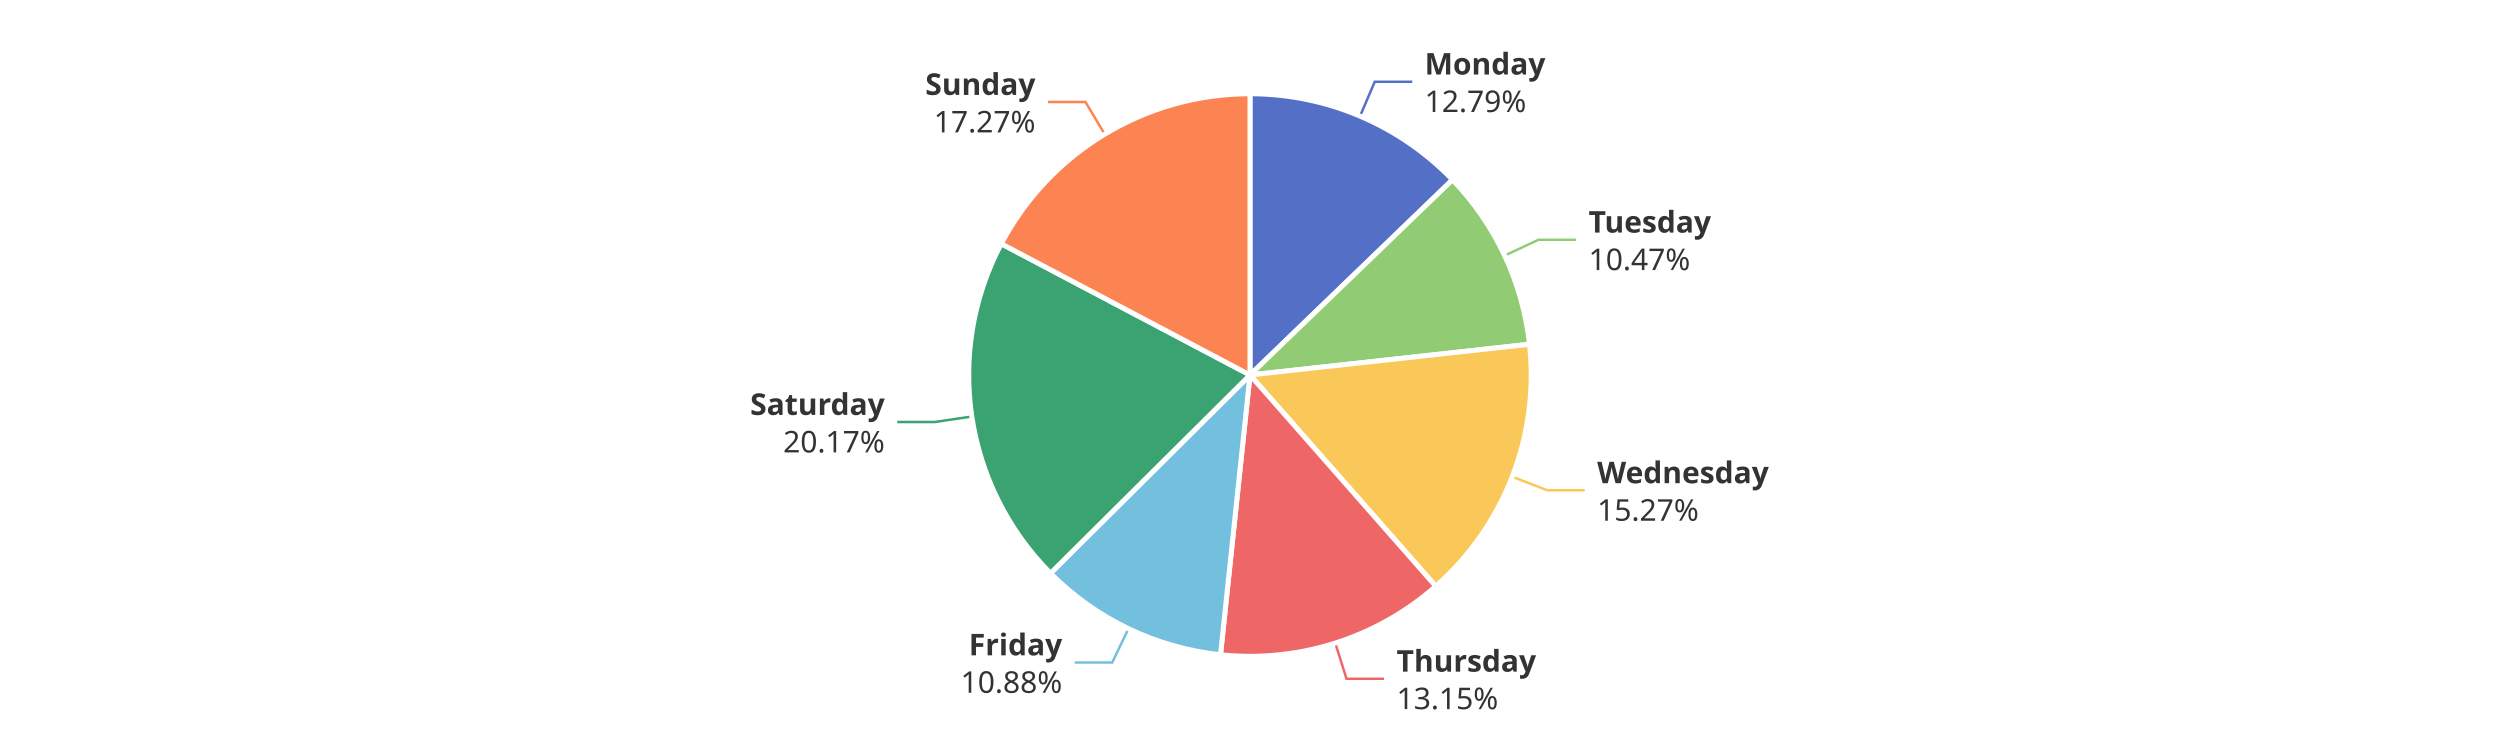
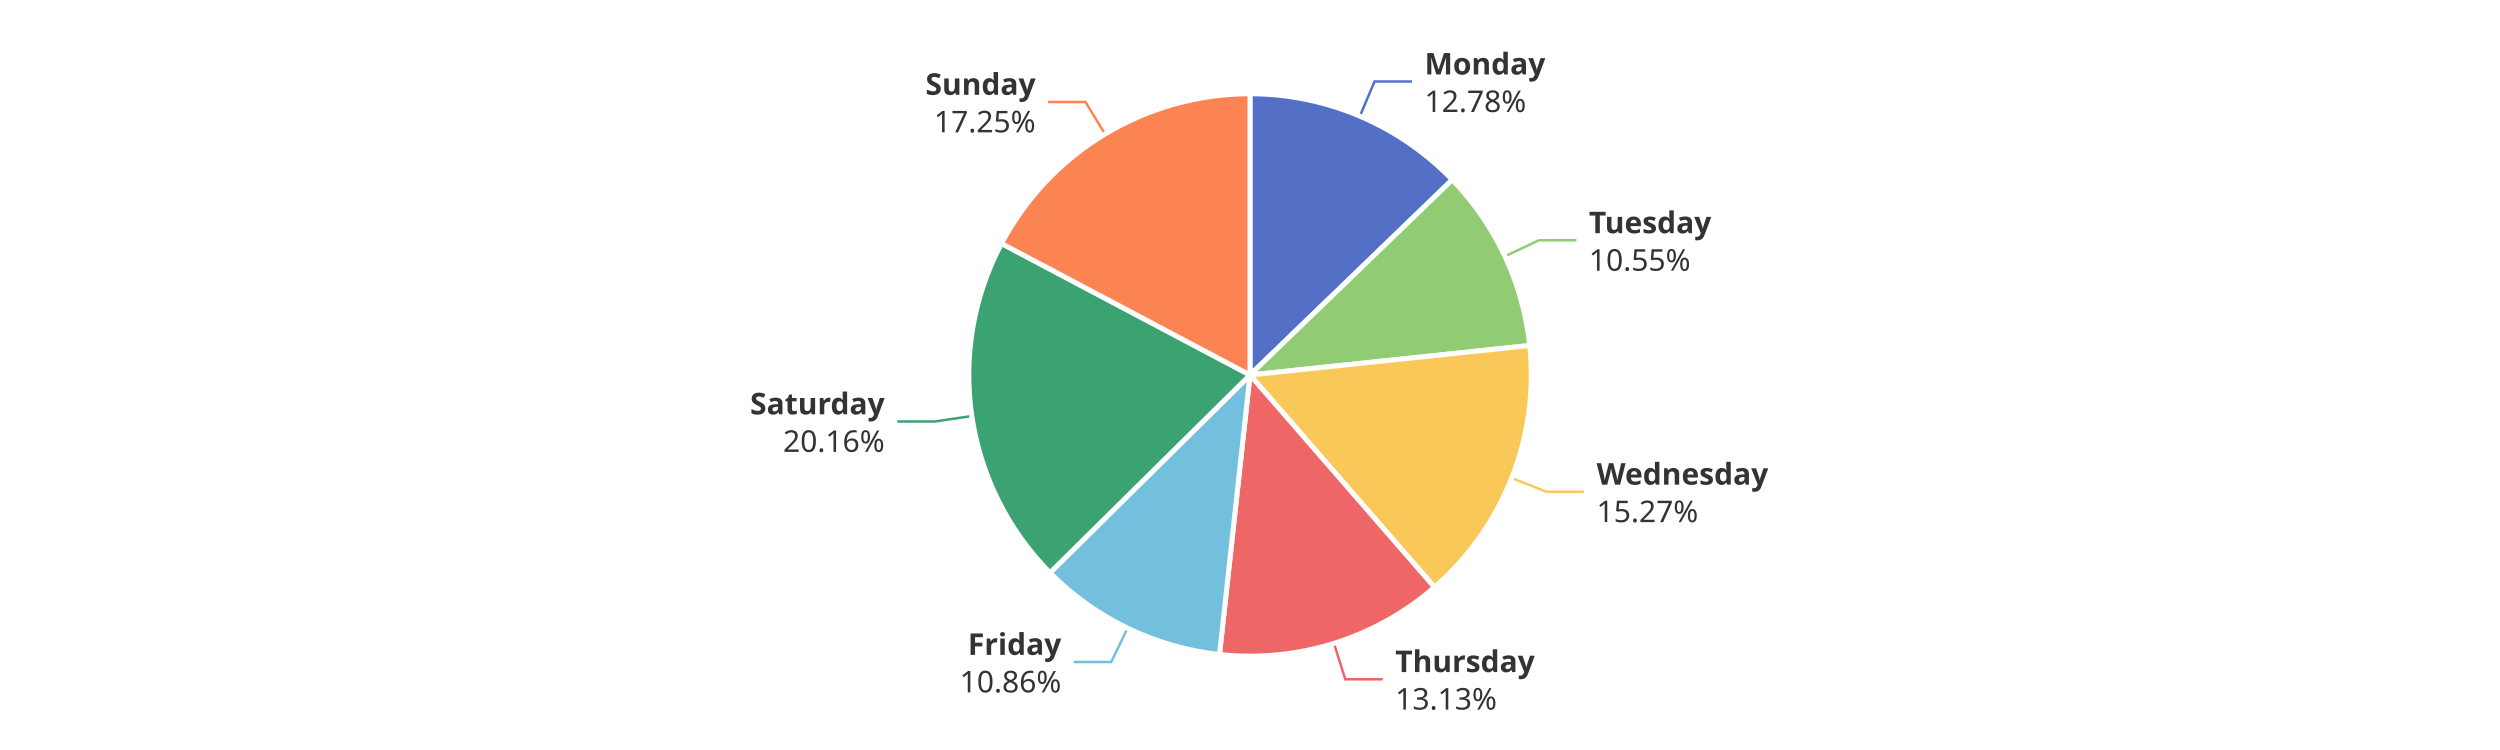
<svg xmlns="http://www.w3.org/2000/svg" width="1000" height="300" version="1.1" baseProfile="full" viewBox="0 0 1000 300">
  <rect width="1000" height="300" x="0" y="0" id="0" fill="#ffffff" />
-   <polyline points="544 46.5 549.9 32.7 564.9 32.7" fill="none" stroke="#5470c6" />
-   <polyline points="601.9 102.2 615.4 95.9 630.4 95.9" fill="none" stroke="#91cc75" />
-   <polyline points="604.9 190.7 618.9 196.1 633.9 196.1" fill="none" stroke="#fac858" />
-   <polyline points="534.1 257.2 538.6 271.5 553.6 271.5" fill="none" stroke="#ee6666" />
-   <polyline points="451.4 251.4 444.9 265 429.9 265" fill="none" stroke="#73c0de" />
-   <polyline points="388.7 166.6 373.9 168.8 358.9 168.8" fill="none" stroke="#3ba272" />
-   <polyline points="441.9 53.7 434.2 40.8 419.2 40.8" fill="none" stroke="#fc8452" />
-   <path d="M500 37.5A112.5 112.5 0 0 1 581 71.9L500 150Z" fill="#5470c6" stroke="#fff" stroke-width="2" stroke-linejoin="round" />
-   <path d="M581 71.9A112.5 112.5 0 0 1 611.8 137.7L500 150Z" fill="#91cc75" stroke="#fff" stroke-width="2" stroke-linejoin="round" />
-   <path d="M611.8 137.7A112.5 112.5 0 0 1 574.3 234.5L500 150Z" fill="#fac858" stroke="#fff" stroke-width="2" stroke-linejoin="round" />
-   <path d="M574.3 234.5A112.5 112.5 0 0 1 488.2 261.9L500 150Z" fill="#ee6666" stroke="#fff" stroke-width="2" stroke-linejoin="round" />
-   <path d="M488.2 261.9A112.5 112.5 0 0 1 420.2 229.3L500 150Z" fill="#73c0de" stroke="#fff" stroke-width="2" stroke-linejoin="round" />
-   <path d="M420.2 229.3A112.5 112.5 0 0 1 400.5 97.5L500 150Z" fill="#3ba272" stroke="#fff" stroke-width="2" stroke-linejoin="round" />
-   <path d="M400.5 97.5A112.5 112.5 0 0 1 500 37.5L500 150Z" fill="#fc8452" stroke="#fff" stroke-width="2" stroke-linejoin="round" />
-   <path d="M0 -15l42.8 0l0 30l-42.8 0Z" transform="translate(569.8586 32.6528)" fill="none" />
-   <text dominant-baseline="central" text-anchor="start" style="font-size:12px;font-family:sans-serif;font-weight:bold;" y="-7.5" transform="translate(569.8586 32.6528)" fill="#333" stroke="rgb(255,255,255)" stroke-width="2" paint-order="stroke" stroke-miterlimit="2">Monday</text>
-   <text dominant-baseline="central" text-anchor="start" style="font-size:12px;font-family:sans-serif;" y="7.5" transform="translate(569.8586 32.6528)" fill="#333" stroke="rgb(255,255,255)" stroke-width="2" paint-order="stroke" stroke-miterlimit="2">12.79%</text>
-   <path d="M0 -15l46.2 0l0 30l-46.2 0Z" transform="translate(635.4445 95.8813)" fill="none" />
-   <text dominant-baseline="central" text-anchor="start" style="font-size:12px;font-family:sans-serif;font-weight:bold;" y="-7.5" transform="translate(635.4445 95.8813)" fill="#333" stroke="rgb(255,255,255)" stroke-width="2" paint-order="stroke" stroke-miterlimit="2">Tuesday</text>
-   <text dominant-baseline="central" text-anchor="start" style="font-size:12px;font-family:sans-serif;" y="7.5" transform="translate(635.4445 95.8813)" fill="#333" stroke="rgb(255,255,255)" stroke-width="2" paint-order="stroke" stroke-miterlimit="2">10.47%</text>
-   <path d="M0 -15l63.6 0l0 30l-63.6 0Z" transform="translate(638.8625 196.1297)" fill="none" />
-   <text dominant-baseline="central" text-anchor="start" style="font-size:12px;font-family:sans-serif;font-weight:bold;" y="-7.5" transform="translate(638.8625 196.1297)" fill="#333" stroke="rgb(255,255,255)" stroke-width="2" paint-order="stroke" stroke-miterlimit="2">Wednesday</text>
-   <text dominant-baseline="central" text-anchor="start" style="font-size:12px;font-family:sans-serif;" y="7.5" transform="translate(638.8625 196.1297)" fill="#333" stroke="rgb(255,255,255)" stroke-width="2" paint-order="stroke" stroke-miterlimit="2">15.27%</text>
-   <path d="M0 -15l50.2 0l0 30l-50.2 0Z" transform="translate(558.6333 271.5061)" fill="none" />
-   <text dominant-baseline="central" text-anchor="start" style="font-size:12px;font-family:sans-serif;font-weight:bold;" y="-7.5" transform="translate(558.6333 271.5061)" fill="#333" stroke="rgb(255,255,255)" stroke-width="2" paint-order="stroke" stroke-miterlimit="2">Thursday</text>
-   <text dominant-baseline="central" text-anchor="start" style="font-size:12px;font-family:sans-serif;" y="7.5" transform="translate(558.6333 271.5061)" fill="#333" stroke="rgb(255,255,255)" stroke-width="2" paint-order="stroke" stroke-miterlimit="2">13.15%</text>
-   <path d="M-40.9 -15l40.9 0l0 30l-40.9 0Z" transform="translate(424.8861 264.9726)" fill="none" />
-   <text dominant-baseline="central" text-anchor="end" style="font-size:12px;font-family:sans-serif;font-weight:bold;" y="-7.5" transform="translate(424.8861 264.9726)" fill="#333" stroke="rgb(255,255,255)" stroke-width="2" paint-order="stroke" stroke-miterlimit="2">Friday</text>
-   <text dominant-baseline="central" text-anchor="end" style="font-size:12px;font-family:sans-serif;" y="7.5" transform="translate(424.8861 264.9726)" fill="#333" stroke="rgb(255,255,255)" stroke-width="2" paint-order="stroke" stroke-miterlimit="2">10.88%</text>
-   <path d="M-48.2 -15l48.2 0l0 30l-48.2 0Z" transform="translate(353.8959 168.8152)" fill="none" />
-   <text dominant-baseline="central" text-anchor="end" style="font-size:12px;font-family:sans-serif;font-weight:bold;" y="-7.5" transform="translate(353.8959 168.8152)" fill="#333" stroke="rgb(255,255,255)" stroke-width="2" paint-order="stroke" stroke-miterlimit="2">Saturday</text>
-   <text dominant-baseline="central" text-anchor="end" style="font-size:12px;font-family:sans-serif;" y="7.5" transform="translate(353.8959 168.8152)" fill="#333" stroke="rgb(255,255,255)" stroke-width="2" paint-order="stroke" stroke-miterlimit="2">20.17%</text>
-   <path d="M-40.9 -15l40.9 0l0 30l-40.9 0Z" transform="translate(414.1746 40.8063)" fill="none" />
-   <text dominant-baseline="central" text-anchor="end" style="font-size:12px;font-family:sans-serif;font-weight:bold;" y="-7.5" transform="translate(414.1746 40.8063)" fill="#333" stroke="rgb(255,255,255)" stroke-width="2" paint-order="stroke" stroke-miterlimit="2">Sunday</text>
-   <text dominant-baseline="central" text-anchor="end" style="font-size:12px;font-family:sans-serif;" y="7.5" transform="translate(414.1746 40.8063)" fill="#333" stroke="rgb(255,255,255)" stroke-width="2" paint-order="stroke" stroke-miterlimit="2">17.27%</text>
+   <polyline points="544 46.4 549.8 32.6 564.8 32.6" fill="none" stroke="#5470c6" />
+   <polyline points="602 102.5 615.6 96.1 630.6 96.1" fill="none" stroke="#91cc75" />
+   <polyline points="604.7 191.2 618.6 196.7 633.6 196.7" fill="none" stroke="#fac858" />
+   <polyline points="533.6 257.4 538.1 271.7 553.1 271.7" fill="none" stroke="#ee6666" />
+   <polyline points="451 251.3 444.5 264.8 429.5 264.8" fill="none" stroke="#73c0de" />
+   <polyline points="388.7 166.4 373.9 168.6 358.9 168.6" fill="none" stroke="#3ba272" />
+   <polyline points="442 53.6 434.2 40.8 419.2 40.8" fill="none" stroke="#fc8452" />
+   <path d="M500 37.5A112.5 112.5 0 0 1 580.9 71.9L500 150Z" fill="#5470c6" stroke="#fff" stroke-width="2" stroke-linejoin="round" />
+   <path d="M580.9 71.9A112.5 112.5 0 0 1 611.9 138.2L500 150Z" fill="#91cc75" stroke="#fff" stroke-width="2" stroke-linejoin="round" />
+   <path d="M611.9 138.2A112.5 112.5 0 0 1 573.8 234.9L500 150Z" fill="#fac858" stroke="#fff" stroke-width="2" stroke-linejoin="round" />
+   <path d="M573.8 234.9A112.5 112.5 0 0 1 487.8 261.8L500 150Z" fill="#ee6666" stroke="#fff" stroke-width="2" stroke-linejoin="round" />
+   <path d="M487.8 261.8A112.5 112.5 0 0 1 420 229.1L500 150Z" fill="#73c0de" stroke="#fff" stroke-width="2" stroke-linejoin="round" />
+   <path d="M420 229.1A112.5 112.5 0 0 1 400.6 97.4L500 150Z" fill="#3ba272" stroke="#fff" stroke-width="2" stroke-linejoin="round" />
+   <path d="M400.6 97.4A112.5 112.5 0 0 1 500 37.5L500 150Z" fill="#fc8452" stroke="#fff" stroke-width="2" stroke-linejoin="round" />
+   <path d="M0 -15l42.8 0l0 30l-42.8 0Z" transform="translate(569.8311 32.6411)" fill="none" />
+   <text dominant-baseline="central" text-anchor="start" style="font-size:12px;font-family:sans-serif;font-weight:bold;" y="-7.5" transform="translate(569.8311 32.6411)" fill="#333" stroke="rgb(255,255,255)" stroke-width="2" paint-order="stroke" stroke-miterlimit="2">Monday</text>
+   <text dominant-baseline="central" text-anchor="start" style="font-size:12px;font-family:sans-serif;" y="7.5" transform="translate(569.8311 32.6411)" fill="#333" stroke="rgb(255,255,255)" stroke-width="2" paint-order="stroke" stroke-miterlimit="2">12.78%</text>
+   <path d="M0 -15l46.2 0l0 30l-46.2 0Z" transform="translate(635.5585 96.1252)" fill="none" />
+   <text dominant-baseline="central" text-anchor="start" style="font-size:12px;font-family:sans-serif;font-weight:bold;" y="-7.5" transform="translate(635.5585 96.1252)" fill="#333" stroke="rgb(255,255,255)" stroke-width="2" paint-order="stroke" stroke-miterlimit="2">Tuesday</text>
+   <text dominant-baseline="central" text-anchor="start" style="font-size:12px;font-family:sans-serif;" y="7.5" transform="translate(635.5585 96.1252)" fill="#333" stroke="rgb(255,255,255)" stroke-width="2" paint-order="stroke" stroke-miterlimit="2">10.55%</text>
+   <path d="M0 -15l63.6 0l0 30l-63.6 0Z" transform="translate(638.6403 196.6982)" fill="none" />
+   <text dominant-baseline="central" text-anchor="start" style="font-size:12px;font-family:sans-serif;font-weight:bold;" y="-7.5" transform="translate(638.6403 196.6982)" fill="#333" stroke="rgb(255,255,255)" stroke-width="2" paint-order="stroke" stroke-miterlimit="2">Wednesday</text>
+   <text dominant-baseline="central" text-anchor="start" style="font-size:12px;font-family:sans-serif;" y="7.5" transform="translate(638.6403 196.6982)" fill="#333" stroke="rgb(255,255,255)" stroke-width="2" paint-order="stroke" stroke-miterlimit="2">15.27%</text>
+   <path d="M0 -15l50.2 0l0 30l-50.2 0Z" transform="translate(558.1059 271.6725)" fill="none" />
+   <text dominant-baseline="central" text-anchor="start" style="font-size:12px;font-family:sans-serif;font-weight:bold;" y="-7.5" transform="translate(558.1059 271.6725)" fill="#333" stroke="rgb(255,255,255)" stroke-width="2" paint-order="stroke" stroke-miterlimit="2">Thursday</text>
+   <text dominant-baseline="central" text-anchor="start" style="font-size:12px;font-family:sans-serif;" y="7.5" transform="translate(558.1059 271.6725)" fill="#333" stroke="rgb(255,255,255)" stroke-width="2" paint-order="stroke" stroke-miterlimit="2">13.13%</text>
+   <path d="M-40.9 -15l40.9 0l0 30l-40.9 0Z" transform="translate(424.5149 264.794)" fill="none" />
+   <text dominant-baseline="central" text-anchor="end" style="font-size:12px;font-family:sans-serif;font-weight:bold;" y="-7.5" transform="translate(424.5149 264.794)" fill="#333" stroke="rgb(255,255,255)" stroke-width="2" paint-order="stroke" stroke-miterlimit="2">Friday</text>
+   <text dominant-baseline="central" text-anchor="end" style="font-size:12px;font-family:sans-serif;" y="7.5" transform="translate(424.5149 264.794)" fill="#333" stroke="rgb(255,255,255)" stroke-width="2" paint-order="stroke" stroke-miterlimit="2">10.86%</text>
+   <path d="M-48.2 -15l48.2 0l0 30l-48.2 0Z" transform="translate(353.8612 168.5812)" fill="none" />
+   <text dominant-baseline="central" text-anchor="end" style="font-size:12px;font-family:sans-serif;font-weight:bold;" y="-7.5" transform="translate(353.8612 168.5812)" fill="#333" stroke="rgb(255,255,255)" stroke-width="2" paint-order="stroke" stroke-miterlimit="2">Saturday</text>
+   <text dominant-baseline="central" text-anchor="end" style="font-size:12px;font-family:sans-serif;" y="7.5" transform="translate(353.8612 168.5812)" fill="#333" stroke="rgb(255,255,255)" stroke-width="2" paint-order="stroke" stroke-miterlimit="2">20.16%</text>
+   <path d="M-40.9 -15l40.9 0l0 30l-40.9 0Z" transform="translate(414.2314 40.7721)" fill="none" />
+   <text dominant-baseline="central" text-anchor="end" style="font-size:12px;font-family:sans-serif;font-weight:bold;" y="-7.5" transform="translate(414.2314 40.7721)" fill="#333" stroke="rgb(255,255,255)" stroke-width="2" paint-order="stroke" stroke-miterlimit="2">Sunday</text>
+   <text dominant-baseline="central" text-anchor="end" style="font-size:12px;font-family:sans-serif;" y="7.5" transform="translate(414.2314 40.7721)" fill="#333" stroke="rgb(255,255,255)" stroke-width="2" paint-order="stroke" stroke-miterlimit="2">17.25%</text>
</svg>
